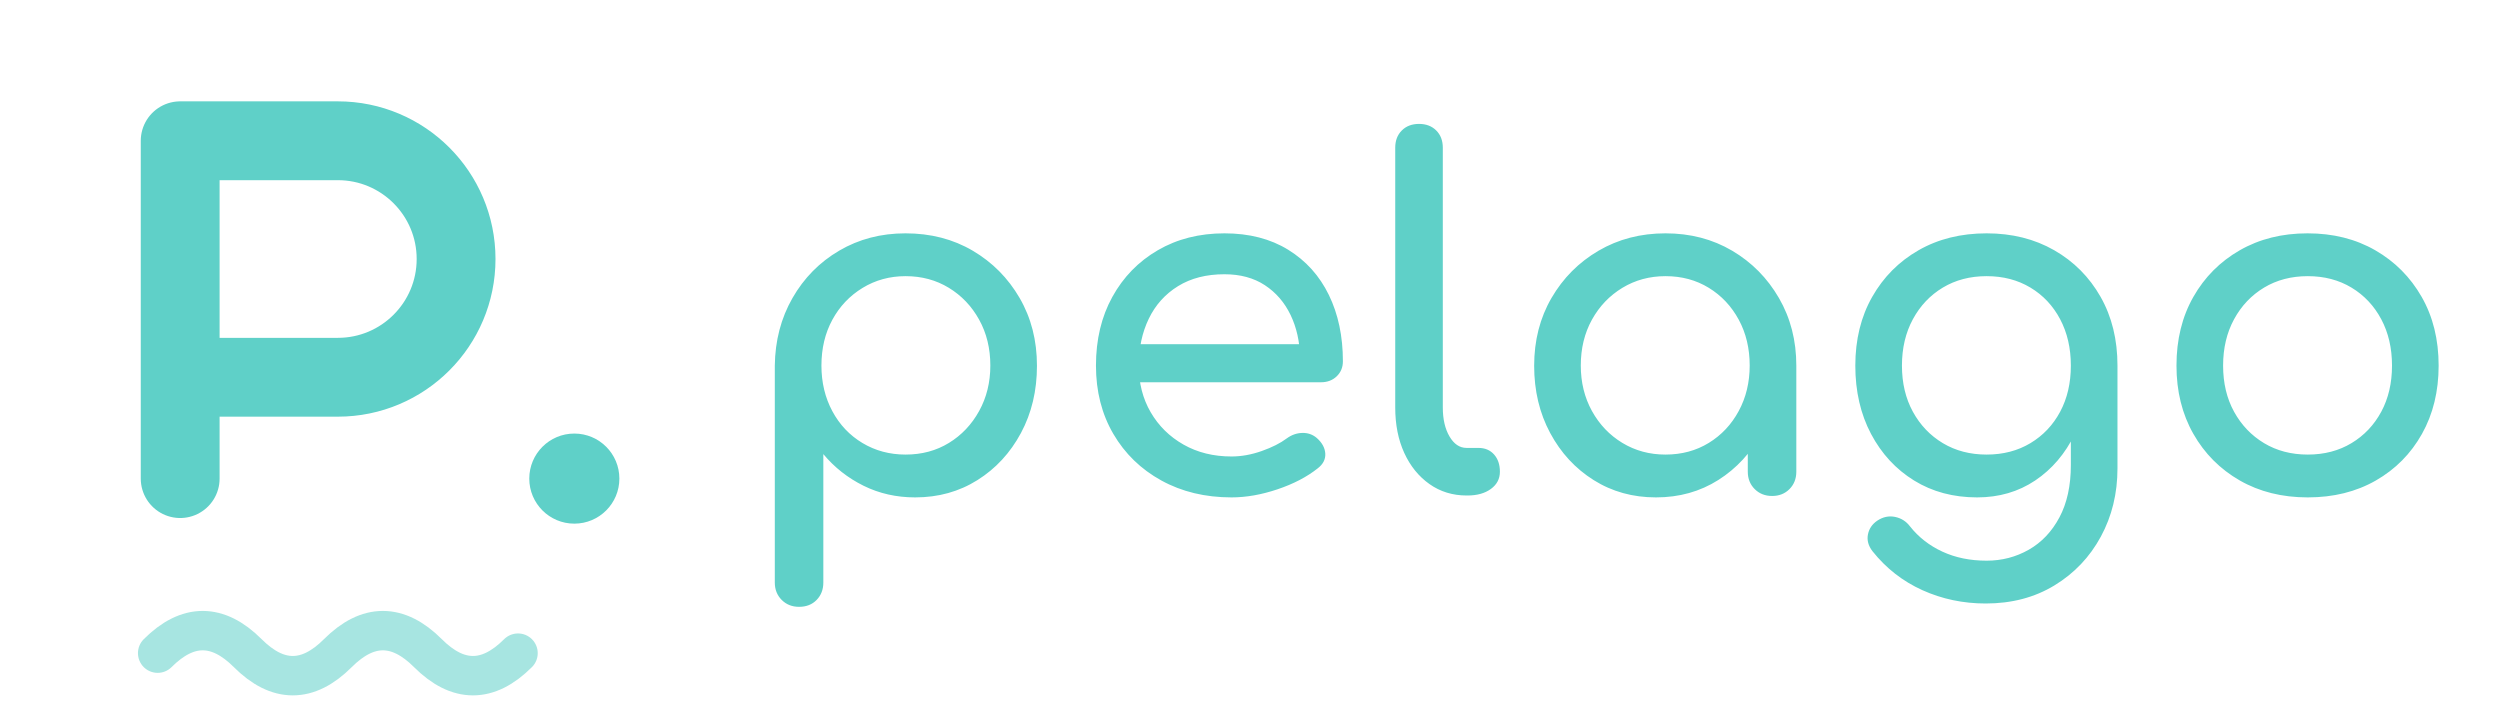
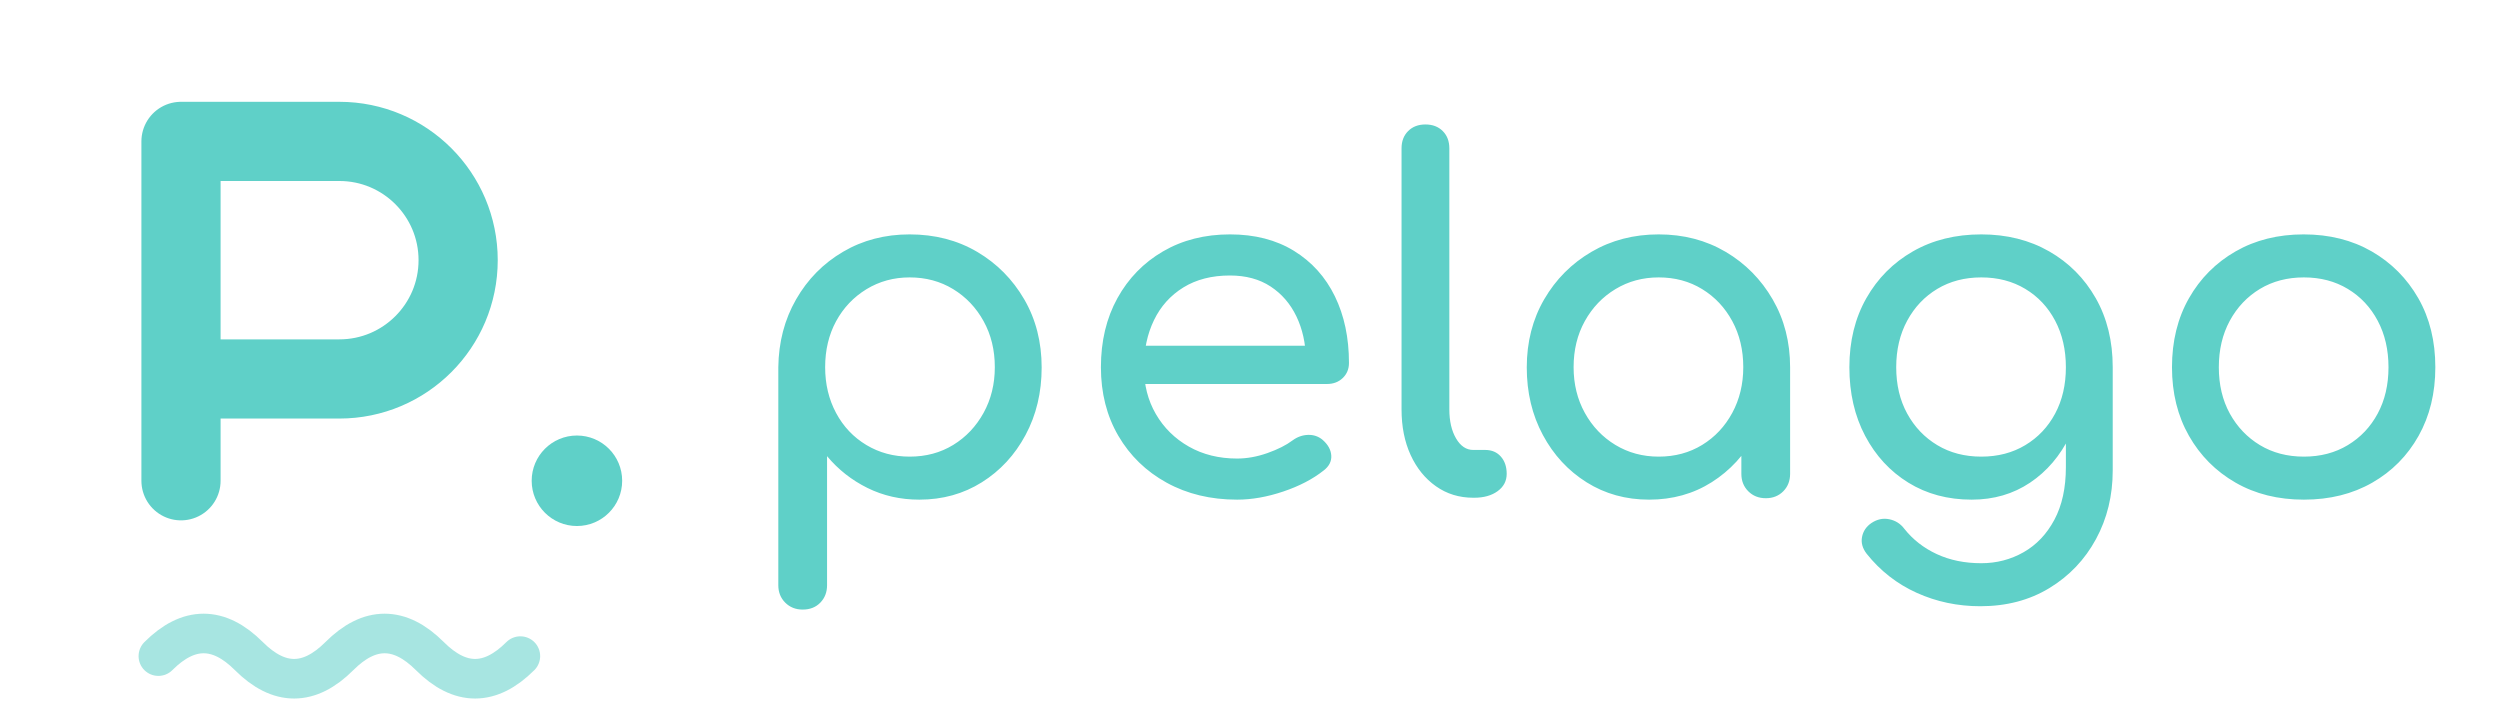
- <svg xmlns="http://www.w3.org/2000/svg" viewBox="0 0 444 128">
+ <svg xmlns="http://www.w3.org/2000/svg" viewBox="0 0 442 128">
  <path d="M32 85V25H60a21 21 0 0 1 0 42H32" fill="none" stroke="#5FD0C8" stroke-width="14" stroke-linecap="round" stroke-linejoin="round" />
  <circle cx="102" cy="85" r="8" fill="#5FD0C8" />
  <path d="M28 116q8-8 16 0t16 0 16 0 16 0" fill="none" stroke="#5FD0C8" stroke-width="7" stroke-linecap="round" opacity="0.55" />
-   <path transform="translate(130 88) scale(0.0845)" fill="#5FD0C8" d="M141 234Q119 234 104.5 219.5Q90 205 90 183V-273Q90.992 -351.851 127.185 -415.033Q163.378 -478.215 225.353 -514.607Q287.328 -551.0 364.672 -551.0Q444 -551 506.0 -514.5Q568 -478 604.5 -415.221Q641.0 -352.442 641.0 -272.723Q641 -194 607.341 -131.317Q573.681 -68.633 515.844 -32.317Q458.007 4.0 385 4Q326 4 276.5 -20.5Q227 -45 192 -87V183Q192 205 177.908 219.5Q163.816 234.0 141 234ZM364.942 -86.0Q416 -86 456.0 -110.5Q496 -135 519.5 -177.617Q543.0 -220.234 543.0 -273.168Q543 -327 519.5 -369.5Q496 -412 455.778 -436.5Q415.556 -461.0 364.841 -461.0Q315 -461 274.431 -436.271Q233.861 -411.541 210.931 -369.276Q188.0 -327.011 188.0 -273.056Q188 -220 210.888 -177.282Q233.776 -134.564 274.27 -110.282Q314.764 -86.0 364.942 -86.0ZM1050 4Q967 4 902.5 -31.5Q838 -67 801.5 -129.5Q765 -192 765 -273Q765 -355 799.5 -417.5Q834 -480 895.0 -515.5Q956 -551 1035 -551Q1113 -551 1169.0 -516.5Q1225 -482 1254.5 -421.5Q1284 -361 1284 -282Q1284 -263 1271.0 -250.5Q1258 -238 1238 -238H835V-318H1235L1194 -290Q1193 -340 1174.0 -379.5Q1155 -419 1120.0 -442.0Q1085 -465 1035 -465Q978 -465 937.5 -440.0Q897 -415 876.0 -371.5Q855 -328 855 -273Q855 -218 880.0 -175.0Q905 -132 949.0 -107.0Q993 -82 1050 -82Q1081 -82 1113.5 -93.5Q1146 -105 1166 -120Q1181 -131 1198.5 -131.5Q1216 -132 1229 -121Q1246 -106 1247.0 -88.0Q1248 -70 1231 -57Q1197 -30 1146.5 -13.0Q1096 4 1050 4ZM1544 0Q1500 0 1466.0 -24.0Q1432 -48 1413.0 -89.419Q1394.0 -130.837 1394 -185V-731Q1394.0 -753.368 1407.816 -767.184Q1421.632 -781.0 1444 -781Q1466.368 -781.0 1480.184 -767.184Q1494.0 -753.368 1494 -731V-185Q1494 -148 1508.113 -124.0Q1522.226 -100.0 1544 -100H1569Q1589.455 -100.0 1601.727 -86.184Q1614.0 -72.368 1614 -50Q1614.0 -27.632 1595.111 -13.816Q1576.222 0.0 1546 0ZM1942 4Q1868.993 4.0 1811.156 -32.317Q1753.319 -68.633 1719.659 -131.317Q1686 -194 1686.0 -272.723Q1686.0 -352.442 1722.5 -415.221Q1759 -478 1821.384 -514.5Q1883.768 -551.0 1961.995 -551.0Q2040.222 -551.0 2102.111 -514.5Q2164 -478 2200.5 -415.0Q2237 -352 2237 -273H2198Q2198.0 -194.48 2164.369 -131.774Q2130.737 -69.067 2073.012 -32.533Q2015.286 4.0 1942 4ZM1962.005 -86.0Q2013 -86 2053.0 -110.5Q2093 -135 2116.0 -177.617Q2139.0 -220.234 2139.0 -273.168Q2139 -327 2116.0 -369.5Q2093 -412 2053.022 -436.5Q2013.044 -461.0 1962.083 -461.0Q1912 -461 1871.5 -436.5Q1831 -412 1807.5 -369.634Q1784.0 -327.268 1784.0 -273.183Q1784 -220 1807.5 -177.5Q1831 -135 1871.444 -110.5Q1911.889 -86.0 1962.005 -86.0ZM2186.161 1.0Q2164 1 2149.5 -13.5Q2135 -28 2135 -50V-203L2154 -309L2237 -273V-50Q2237 -28 2222.661 -13.5Q2208.321 1.0 2186.161 1.0ZM2617 4Q2542 4 2484.5 -31.5Q2427 -67 2394.0 -129.5Q2361 -192 2361 -273Q2361 -355 2396.5 -417.5Q2432 -480 2494.0 -515.5Q2556 -551 2637 -551Q2717 -551 2779.0 -515.5Q2841 -480 2876.5 -417.5Q2912 -355 2912 -273H2853Q2853 -192 2822.5 -129.5Q2792 -67 2739.0 -31.5Q2686 4 2617 4ZM2635 227Q2564 227 2502.0 199.0Q2440 171 2397 117Q2384 100 2387.5 82.0Q2391 64 2407 53Q2425 41 2444.5 45.0Q2464 49 2476 65Q2503 99 2544.0 118.0Q2585 137 2637 137Q2685 137 2725.5 114.0Q2766 91 2790.0 46.0Q2814 1 2814 -64V-206L2847 -294L2912 -273V-57Q2912 22 2877.0 86.5Q2842 151 2779.5 189.0Q2717 227 2635 227ZM2637 -86Q2689 -86 2729.0 -110.0Q2769 -134 2791.5 -176.0Q2814 -218 2814 -273Q2814 -328 2791.5 -370.5Q2769 -413 2729.0 -437.0Q2689 -461 2637 -461Q2585 -461 2545.0 -437.0Q2505 -413 2482.0 -370.5Q2459 -328 2459 -273Q2459 -218 2482.0 -176.0Q2505 -134 2545.0 -110.0Q2585 -86 2637 -86ZM3312 4Q3231 4 3168.955 -31.636Q3106.909 -67.273 3071.455 -129.636Q3036 -192 3036.0 -272.994Q3036 -355 3071.455 -417.364Q3106.909 -479.727 3168.955 -515.364Q3231 -551 3311.5 -551.0Q3392 -551 3453.865 -515.364Q3515.731 -479.727 3551.365 -417.364Q3587 -355 3587.0 -272.994Q3587 -192 3552.0 -129.5Q3517 -67 3455.0 -31.5Q3393 4 3312 4ZM3312 -86Q3364 -86 3403.931 -110.081Q3443.861 -134.162 3466.431 -176.081Q3489 -218 3489 -273Q3489 -328 3466.431 -370.399Q3443.861 -412.799 3403.931 -436.899Q3364 -461 3312 -461Q3260 -461 3220.028 -436.899Q3180.055 -412.799 3157.028 -370.399Q3134 -328 3134 -273Q3134 -218 3157.028 -176.081Q3180.055 -134.162 3220.028 -110.081Q3260 -86 3312 -86Z" />
+   <path transform="translate(130.00 88.00) scale(0.0845)" fill="#5FD0C8" d="M141 234Q119 234 104.5 219.5Q90 205 90 183V-273Q91 -351.9 127.2 -415Q163.4 -478.2 225.4 -514.6Q287.3 -551 364.7 -551Q444 -551 506 -514.5Q568 -478 604.5 -415.2Q641 -352.4 641 -272.7Q641 -194 607.3 -131.3Q573.7 -68.6 515.8 -32.3Q458 4 385 4Q326 4 276.5 -20.5Q227 -45 192 -87V183Q192 205 177.9 219.5Q163.8 234 141 234ZM364.9 -86Q416 -86 456 -110.5Q496 -135 519.5 -177.6Q543 -220.2 543 -273.2Q543 -327 519.5 -369.5Q496 -412 455.8 -436.5Q415.6 -461 364.8 -461Q315 -461 274.4 -436.3Q233.9 -411.5 210.9 -369.3Q188 -327 188 -273.1Q188 -220 210.9 -177.3Q233.8 -134.6 274.3 -110.3Q314.8 -86 364.9 -86ZM1050 4Q967 4 902.5 -31.5Q838 -67 801.5 -129.5Q765 -192 765 -273Q765 -355 799.5 -417.5Q834 -480 895 -515.5Q956 -551 1035 -551Q1113 -551 1169 -516.5Q1225 -482 1254.5 -421.5Q1284 -361 1284 -282Q1284 -263 1271 -250.5Q1258 -238 1238 -238H835V-318H1235L1194 -290Q1193 -340 1174 -379.5Q1155 -419 1120 -442Q1085 -465 1035 -465Q978 -465 937.5 -440Q897 -415 876 -371.5Q855 -328 855 -273Q855 -218 880 -175Q905 -132 949 -107Q993 -82 1050 -82Q1081 -82 1113.5 -93.5Q1146 -105 1166 -120Q1181 -131 1198.5 -131.5Q1216 -132 1229 -121Q1246 -106 1247 -88Q1248 -70 1231 -57Q1197 -30 1146.5 -13Q1096 4 1050 4ZM1544 0Q1500 0 1466 -24Q1432 -48 1413 -89.4Q1394 -130.8 1394 -185V-731Q1394 -753.4 1407.8 -767.2Q1421.6 -781 1444 -781Q1466.4 -781 1480.2 -767.2Q1494 -753.4 1494 -731V-185Q1494 -148 1508.1 -124Q1522.2 -100 1544 -100H1569Q1589.5 -100 1601.7 -86.2Q1614 -72.4 1614 -50Q1614 -27.6 1595.1 -13.8Q1576.2 0 1546 0ZM1912 4Q1839 4 1781.2 -32.3Q1723.3 -68.6 1689.7 -131.3Q1656 -194 1656 -272.7Q1656 -352.4 1692.5 -415.2Q1729 -478 1791.4 -514.5Q1853.8 -551 1932 -551Q2010.2 -551 2072.1 -514.5Q2134 -478 2170.5 -415Q2207 -352 2207 -273H2168Q2168 -194.5 2134.4 -131.8Q2100.7 -69.1 2043 -32.5Q1985.3 4 1912 4ZM1932 -86Q1983 -86 2023 -110.5Q2063 -135 2086 -177.6Q2109 -220.2 2109 -273.2Q2109 -327 2086 -369.5Q2063 -412 2023 -436.5Q1983 -461 1932.1 -461Q1882 -461 1841.5 -436.5Q1801 -412 1777.5 -369.6Q1754 -327.3 1754 -273.2Q1754 -220 1777.5 -177.5Q1801 -135 1841.4 -110.5Q1881.9 -86 1932 -86ZM2156.2 1Q2134 1 2119.5 -13.5Q2105 -28 2105 -50V-203L2124 -309L2207 -273V-50Q2207 -28 2192.7 -13.5Q2178.3 1 2156.2 1ZM2587 4Q2512 4 2454.5 -31.5Q2397 -67 2364 -129.5Q2331 -192 2331 -273Q2331 -355 2366.5 -417.5Q2402 -480 2464 -515.5Q2526 -551 2607 -551Q2687 -551 2749 -515.5Q2811 -480 2846.5 -417.5Q2882 -355 2882 -273H2823Q2823 -192 2792.5 -129.5Q2762 -67 2709 -31.5Q2656 4 2587 4ZM2605 227Q2534 227 2472 199Q2410 171 2367 117Q2354 100 2357.5 82Q2361 64 2377 53Q2395 41 2414.5 45Q2434 49 2446 65Q2473 99 2514 118Q2555 137 2607 137Q2655 137 2695.5 114Q2736 91 2760 46Q2784 1 2784 -64V-206L2817 -294L2882 -273V-57Q2882 22 2847 86.5Q2812 151 2749.5 189Q2687 227 2605 227ZM2607 -86Q2659 -86 2699 -110Q2739 -134 2761.5 -176Q2784 -218 2784 -273Q2784 -328 2761.5 -370.5Q2739 -413 2699 -437Q2659 -461 2607 -461Q2555 -461 2515 -437Q2475 -413 2452 -370.5Q2429 -328 2429 -273Q2429 -218 2452 -176Q2475 -134 2515 -110Q2555 -86 2607 -86ZM3282 4Q3201 4 3139 -31.6Q3076.9 -67.3 3041.5 -129.6Q3006 -192 3006 -273Q3006 -355 3041.5 -417.4Q3076.9 -479.7 3139 -515.4Q3201 -551 3281.5 -551Q3362 -551 3423.9 -515.4Q3485.7 -479.7 3521.4 -417.4Q3557 -355 3557 -273Q3557 -192 3522 -129.5Q3487 -67 3425 -31.5Q3363 4 3282 4ZM3282 -86Q3334 -86 3373.9 -110.1Q3413.9 -134.2 3436.4 -176.1Q3459 -218 3459 -273Q3459 -328 3436.4 -370.4Q3413.9 -412.8 3373.9 -436.9Q3334 -461 3282 -461Q3230 -461 3190 -436.9Q3150.1 -412.8 3127 -370.4Q3104 -328 3104 -273Q3104 -218 3127 -176.1Q3150.1 -134.2 3190 -110.1Q3230 -86 3282 -86Z" />
</svg>
